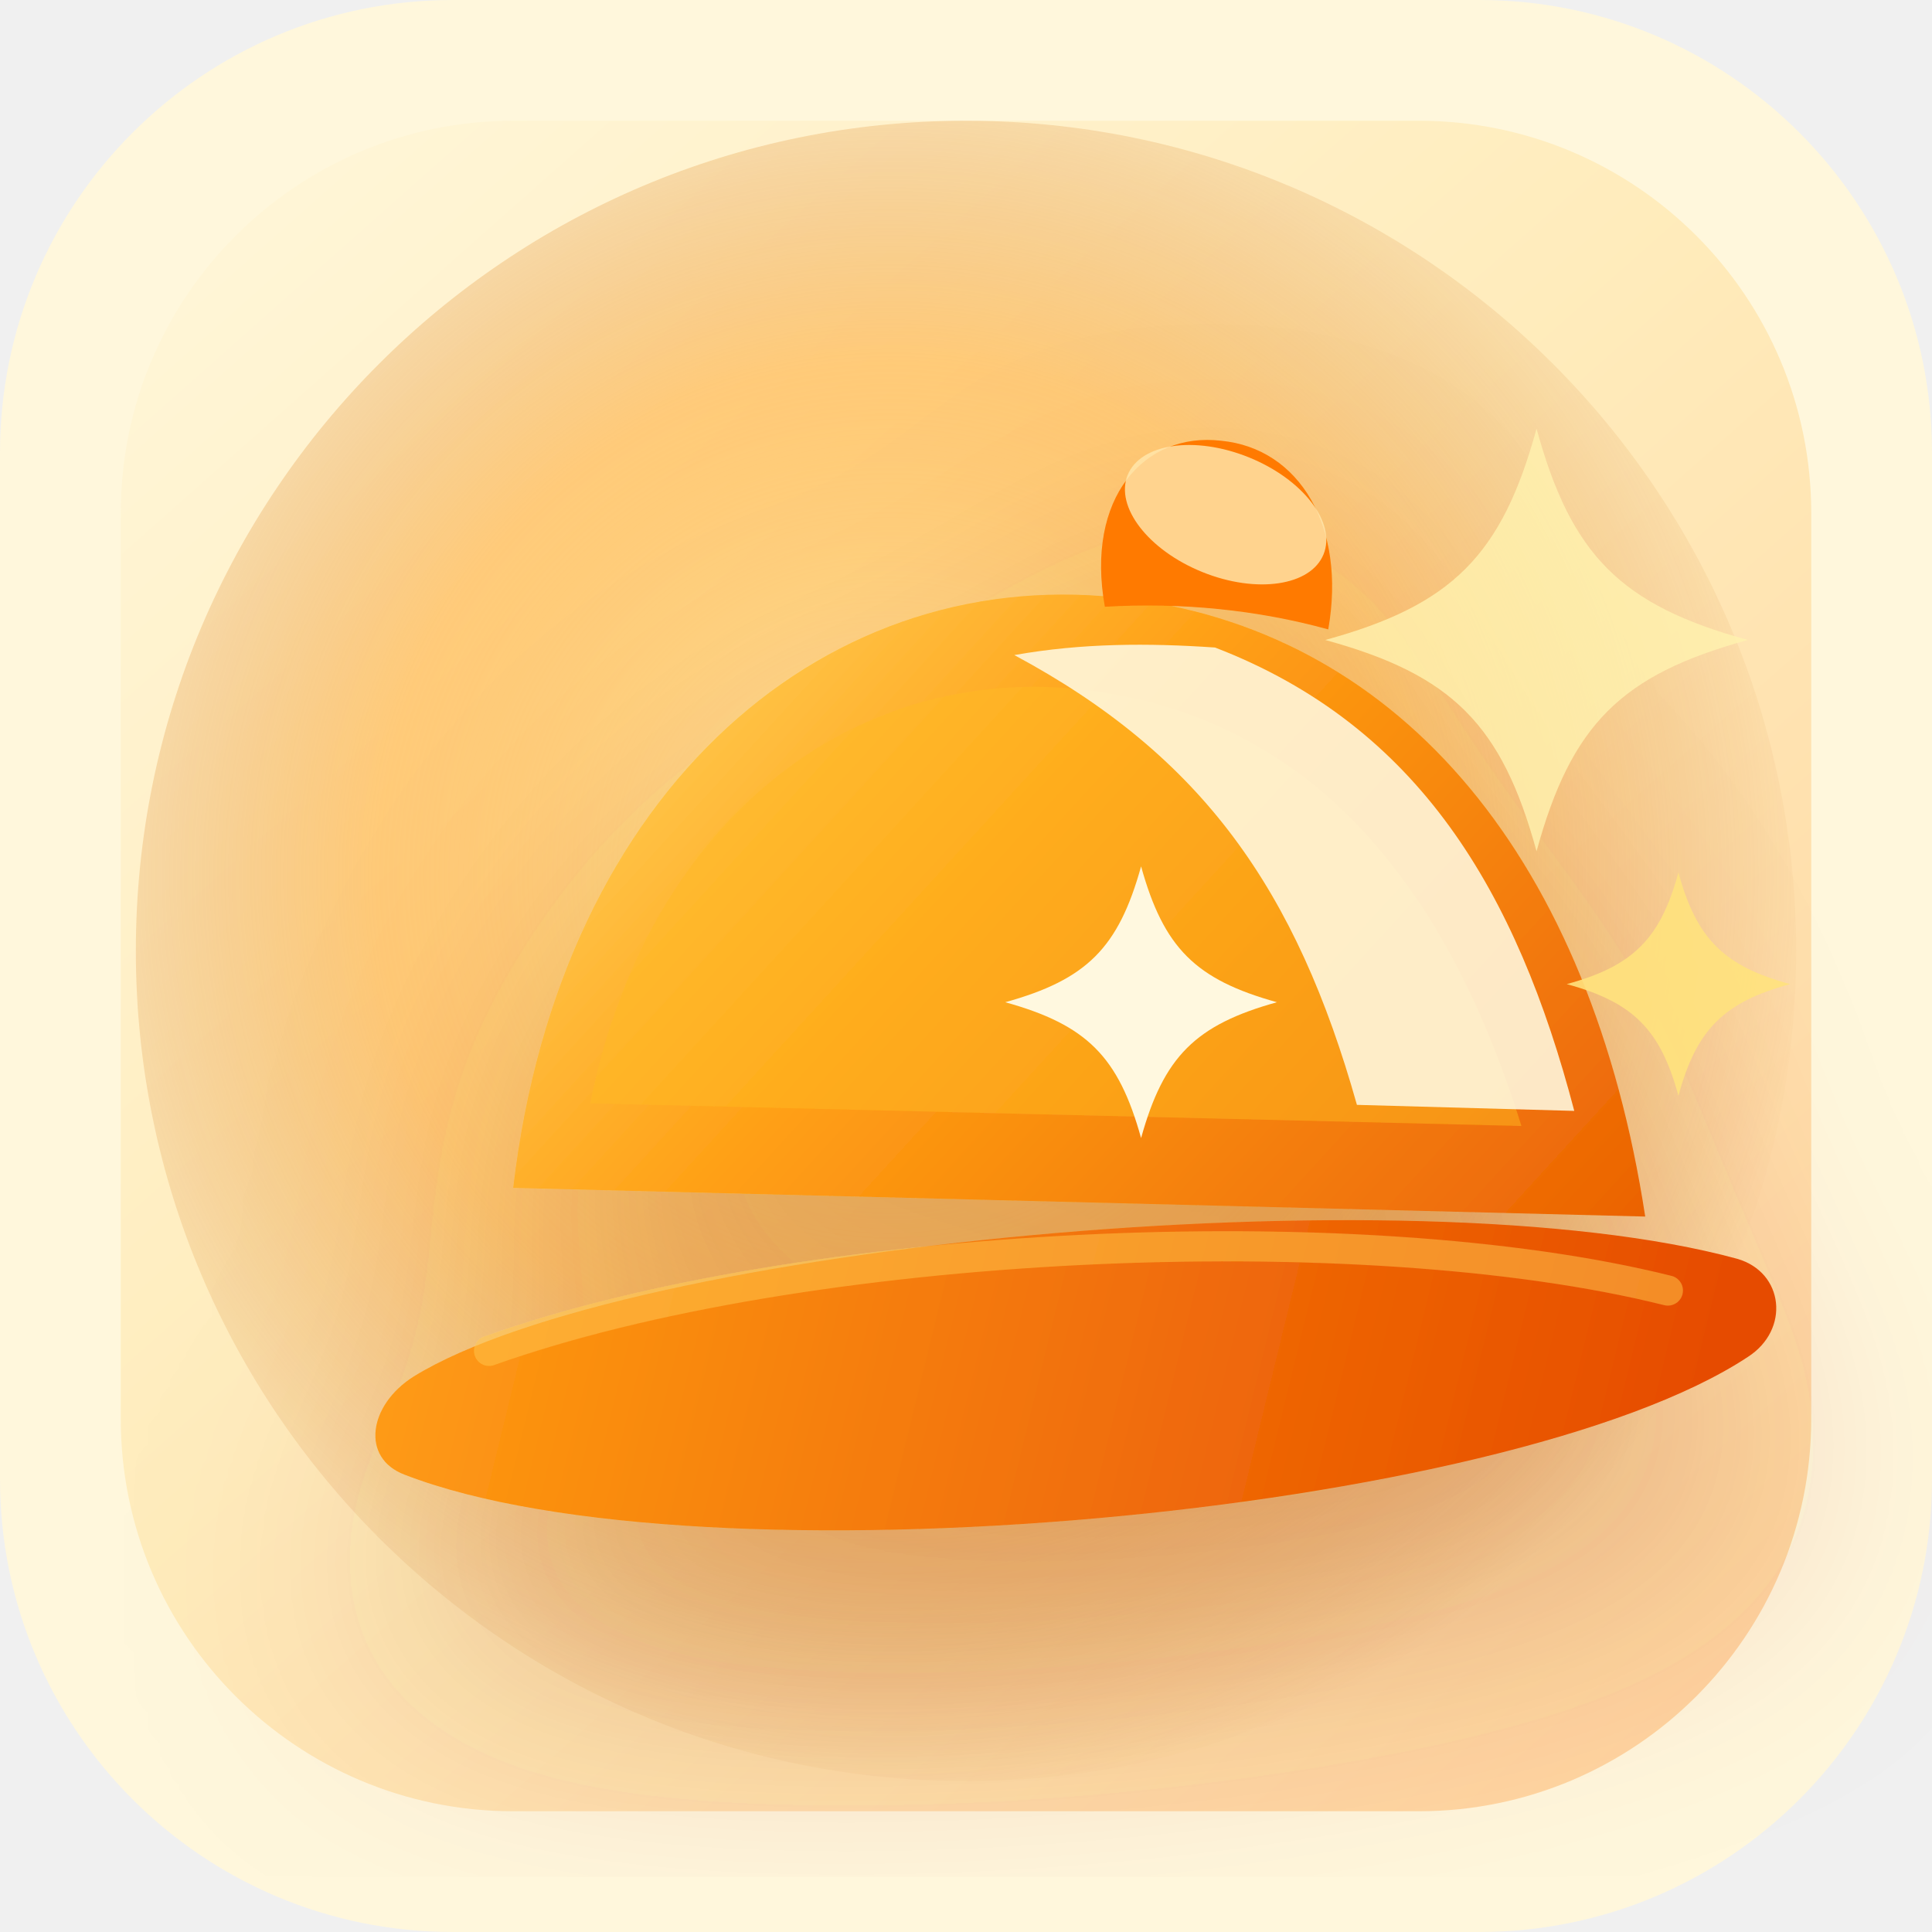
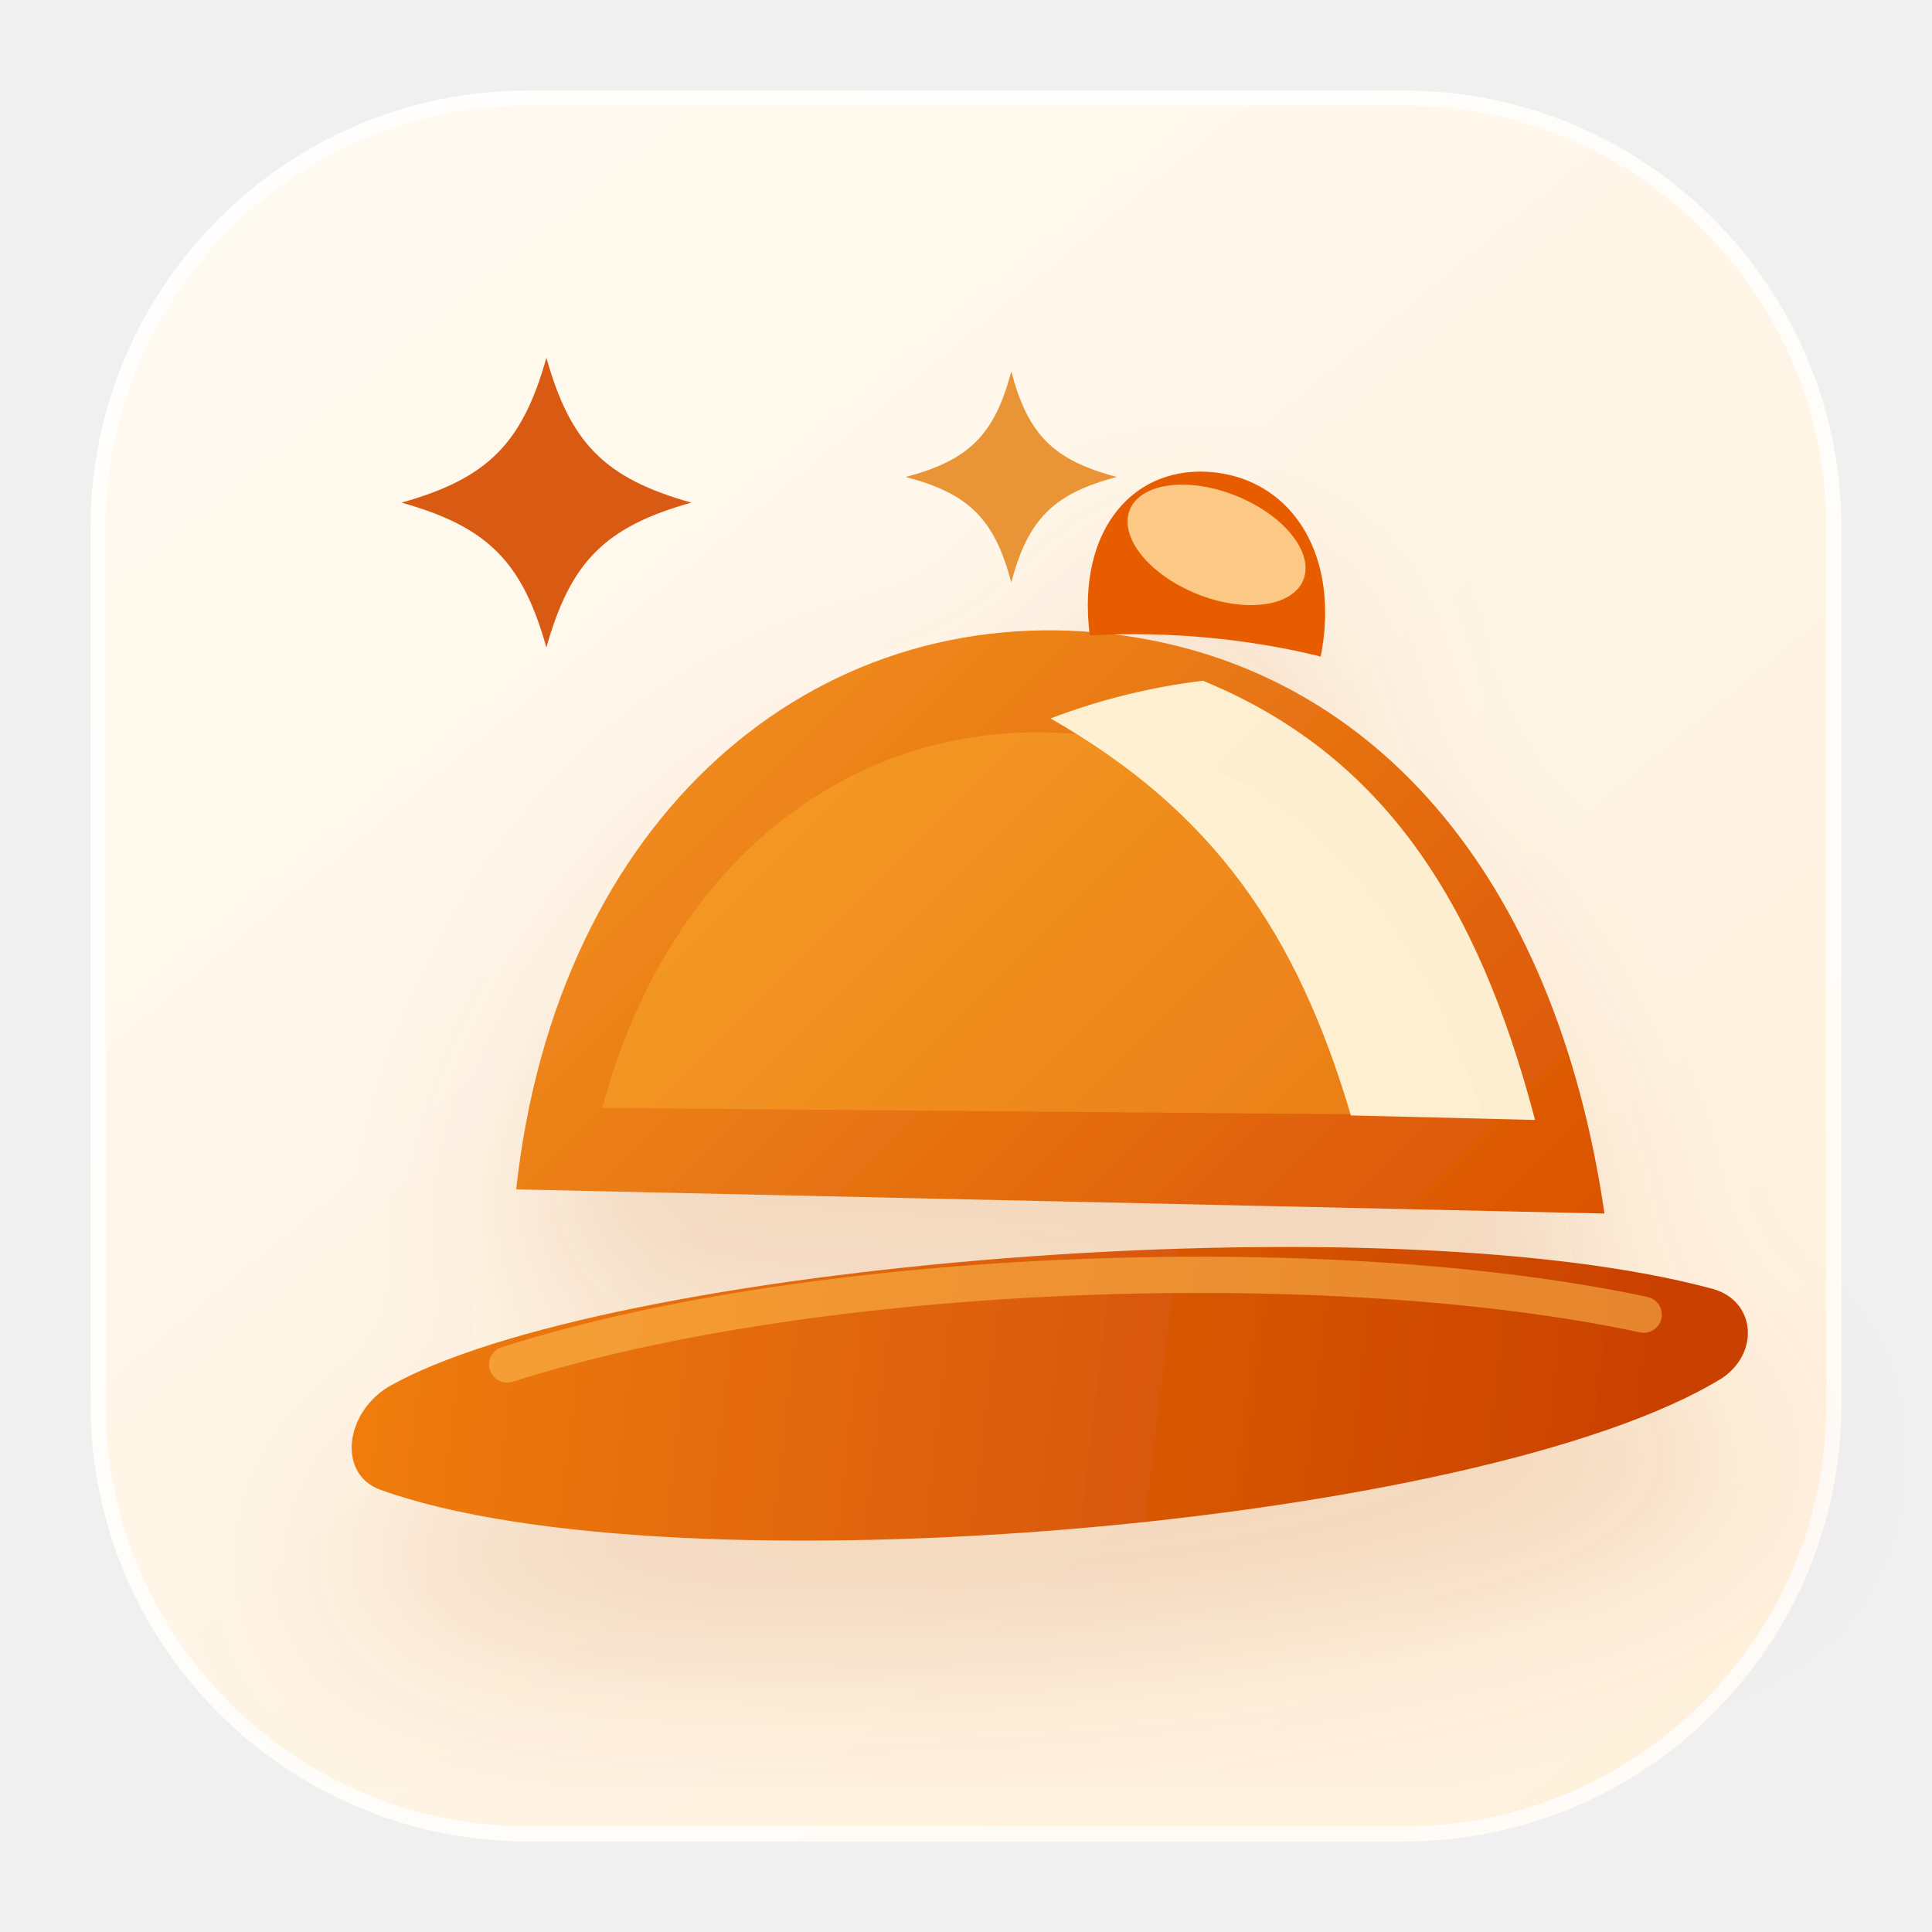
<svg xmlns="http://www.w3.org/2000/svg" viewBox="0 0 128 128" role="img" aria-labelledby="title desc">
  <defs>
-     <linearGradient id="tile" x1="18" y1="12" x2="112" y2="118" gradientUnits="userSpaceOnUse">
-       <stop offset="0" stop-color="#fff2c8" />
-       <stop offset="0.44" stop-color="#ffd067" />
-       <stop offset="1" stop-color="#ff7a00" />
+     <linearGradient id="tile" x1="16" y1="8" x2="112" y2="124" gradientUnits="userSpaceOnUse">
+       <stop offset="0" stop-color="#fffaf1" />
+       <stop offset="1" stop-color="#fff1dc" />
    </linearGradient>
-     <linearGradient id="dome" x1="34" y1="40" x2="104" y2="104" gradientUnits="userSpaceOnUse">
-       <stop offset="0" stop-color="#ffdc69" />
-       <stop offset="0.38" stop-color="#ff9f14" />
-       <stop offset="1" stop-color="#e65300" />
+     <linearGradient id="orange" x1="35" y1="35" x2="98" y2="98" gradientUnits="userSpaceOnUse">
+       <stop offset="0" stop-color="#f59a24" />
+       <stop offset="1" stop-color="#d94d00" />
    </linearGradient>
-     <linearGradient id="rim" x1="25" y1="82" x2="111" y2="103" gradientUnits="userSpaceOnUse">
-       <stop offset="0" stop-color="#ff9d14" />
-       <stop offset="1" stop-color="#e64b00" />
+     <linearGradient id="rim" x1="25" y1="86" x2="109" y2="96" gradientUnits="userSpaceOnUse">
+       <stop offset="0" stop-color="#ef7c11" />
+       <stop offset="1" stop-color="#ca4100" />
    </linearGradient>
-     <radialGradient id="glow" cx="59" cy="58" r="62" gradientUnits="userSpaceOnUse">
-       <stop offset="0" stop-color="#fff0aa" stop-opacity="0.86" />
-       <stop offset="0.55" stop-color="#ff9c18" stop-opacity="0.45" />
-       <stop offset="1" stop-color="#b95100" stop-opacity="0" />
-     </radialGradient>
-     <filter id="softShadow" x="-20%" y="-20%" width="140%" height="150%" color-interpolation-filters="sRGB">
-       <feDropShadow dx="0" dy="10" stdDeviation="9" flood-color="#9d3e00" flood-opacity="0.28" />
+     <filter id="shadow" x="-18%" y="-18%" width="136%" height="140%" color-interpolation-filters="sRGB">
+       <feDropShadow dx="0" dy="8" stdDeviation="6" flood-color="#b94a00" flood-opacity="0.18" />
    </filter>
  </defs>
-   <rect width="128" height="128" rx="30" fill="#fff7dc" />
-   <rect x="8" y="8" width="112" height="112" rx="26" fill="url(#tile)" opacity="0.28" />
-   <circle cx="64" cy="63" r="55" fill="url(#glow)" />
-   <g filter="url(#softShadow)">
-     <path d="M34 78.7C37.1 52.1 55 37 75 39.7c18 2.4 30.4 17.4 34 40.9L34 78.7Z" fill="url(#dome)" />
-     <path d="M39.1 73.1C43 53.8 57.2 43.6 72.6 45.8c13.9 2 23 12.1 28.2 28.8L39.1 73.1Z" fill="#ffba24" opacity="0.48" />
-     <path d="M73.2 40.2c-1.3-7.2 2.6-11.6 7.7-11 5.2.5 8.3 5.7 7.1 12.5-4.7-1.3-9.8-1.8-14.8-1.5Z" fill="#ff7a00" />
-     <ellipse cx="81.2" cy="34.1" rx="7" ry="4.1" fill="#ffe7ad" opacity="0.82" transform="rotate(22 81.2 34.1)" />
-     <path d="M27.4 91.2c14.1-8.7 66.1-13.7 87.7-7.8 3.1.9 3.5 4.7.7 6.5-15.9 10.5-69.4 15.4-89 7.8-2.9-1.1-2.4-4.6.6-6.5Z" fill="url(#rim)" />
-     <path d="M32.4 89.5c20.7-7.4 57.7-9.1 78.1-4" fill="none" stroke="#ffc54d" stroke-width="2" stroke-linecap="round" opacity="0.52" />
-     <path d="M80.5 42.9c13.5 5.2 20 16.2 23.8 30.7l-14.4-.4c-4-14.2-10.2-23.1-22.7-29.8 4.5-.8 8.9-.8 13.3-.5Z" fill="#fff8df" opacity="0.88" />
+   <rect x="6" y="6" width="116" height="116" rx="29" fill="url(#tile)" />
+   <rect x="6.5" y="6.5" width="115" height="115" rx="28.5" fill="none" stroke="#ffffff" stroke-opacity="0.78" />
+   <g filter="url(#shadow)">
+     <path d="M34.2 78.8c2.7-24.7 19.7-39.1 39.4-36.8 17.1 2 29.4 15.8 32.7 38.4L34.2 78.8Z" fill="url(#orange)" />
+     <path d="M39.9 73.4C44.6 56 57.7 47.1 72 48.7c12.7 1.4 21.2 10.1 26.3 25.2L39.9 73.4Z" fill="#ffbd35" opacity="0.34" />
+     <path d="M72.2 42.1c-.9-7.1 3-11.4 8.3-10.8 5.2.6 8.3 5.6 7 12.2-4.8-1.2-10.3-1.7-15.3-1.4Z" fill="#e85b00" />
+     <ellipse cx="80.6" cy="36.1" rx="6.2" ry="3.5" fill="#ffe2a2" opacity="0.82" transform="rotate(22 80.6 36.1)" />
+     <path d="M25.7 91.9c14.1-8.1 65.7-12.5 87.8-6.5 2.8.8 3.1 4.2.6 5.9-15.9 9.8-69.5 14.4-88.9 7.4-2.8-1-2.4-5 .5-6.8Z" fill="url(#rim)" />
+     <path d="M33.6 90.4c20.7-6.6 54.7-7.7 75.3-3.3" fill="none" stroke="#ffc457" stroke-width="2.4" stroke-linecap="round" opacity="0.52" />
+     <path d="M79.7 45.1c11.9 4.9 18.2 14.6 22 29.1l-12.2-.3c-3.6-12.2-9.2-20.2-19.9-26.3 3.4-1.3 6.8-2.1 10.1-2.5Z" fill="#fff5da" opacity="0.95" />
  </g>
-   <path d="M101.8 28.4c2.3 8.4 5.6 11.7 14 14-8.4 2.3-11.7 5.6-14 14-2.3-8.4-5.6-11.7-14-14 8.4-2.3 11.7-5.6 14-14Z" fill="#fff2ae" opacity="0.82" />
-   <path d="M75.6 57.4c1.5 5.4 3.6 7.5 9 9-5.4 1.5-7.5 3.6-9 9-1.5-5.4-3.6-7.5-9-9 5.4-1.5 7.5-3.6 9-9Z" fill="#fff8df" />
-   <path d="M111.2 57.8c1.2 4.4 3 6.2 7.4 7.4-4.4 1.2-6.2 3-7.4 7.4-1.2-4.4-3-6.2-7.4-7.4 4.4-1.2 6.2-3 7.4-7.4Z" fill="#ffe27d" opacity="0.9" />
+   <path d="M36.2 23.7c1.6 5.7 3.9 8 9.6 9.6-5.7 1.6-8 3.9-9.6 9.6-1.6-5.7-3.9-8-9.6-9.6 5.7-1.6 8-3.9 9.6-9.6Z" fill="#d95a12" />
+   <path d="M67 24.6c1.1 4.2 2.8 5.9 7 7-4.2 1.1-5.9 2.8-7 7-1.1-4.2-2.8-5.9-7-7 4.2-1.1 5.9-2.8 7-7Z" fill="#e99537" />
</svg>
